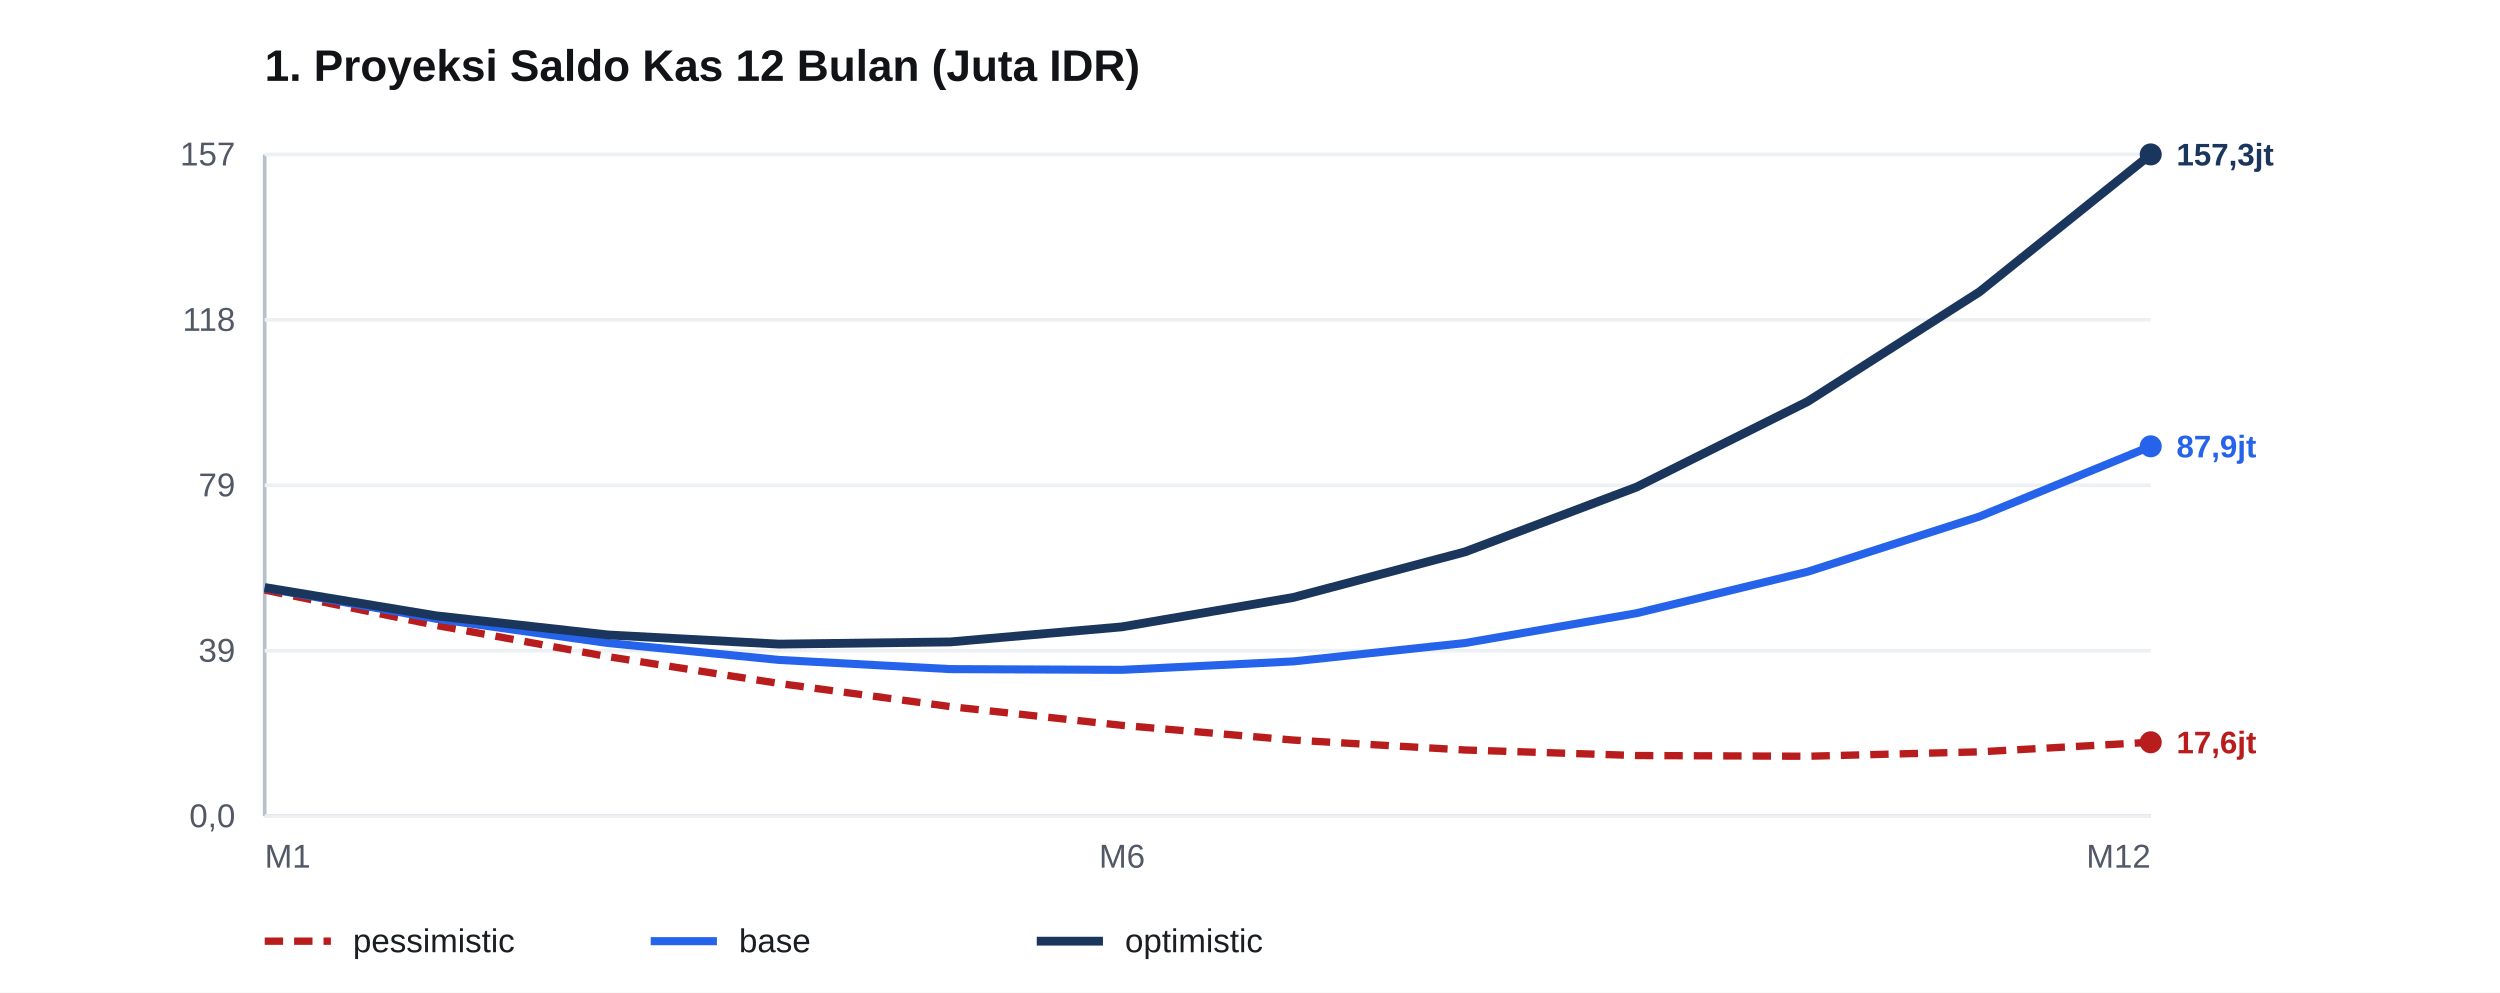
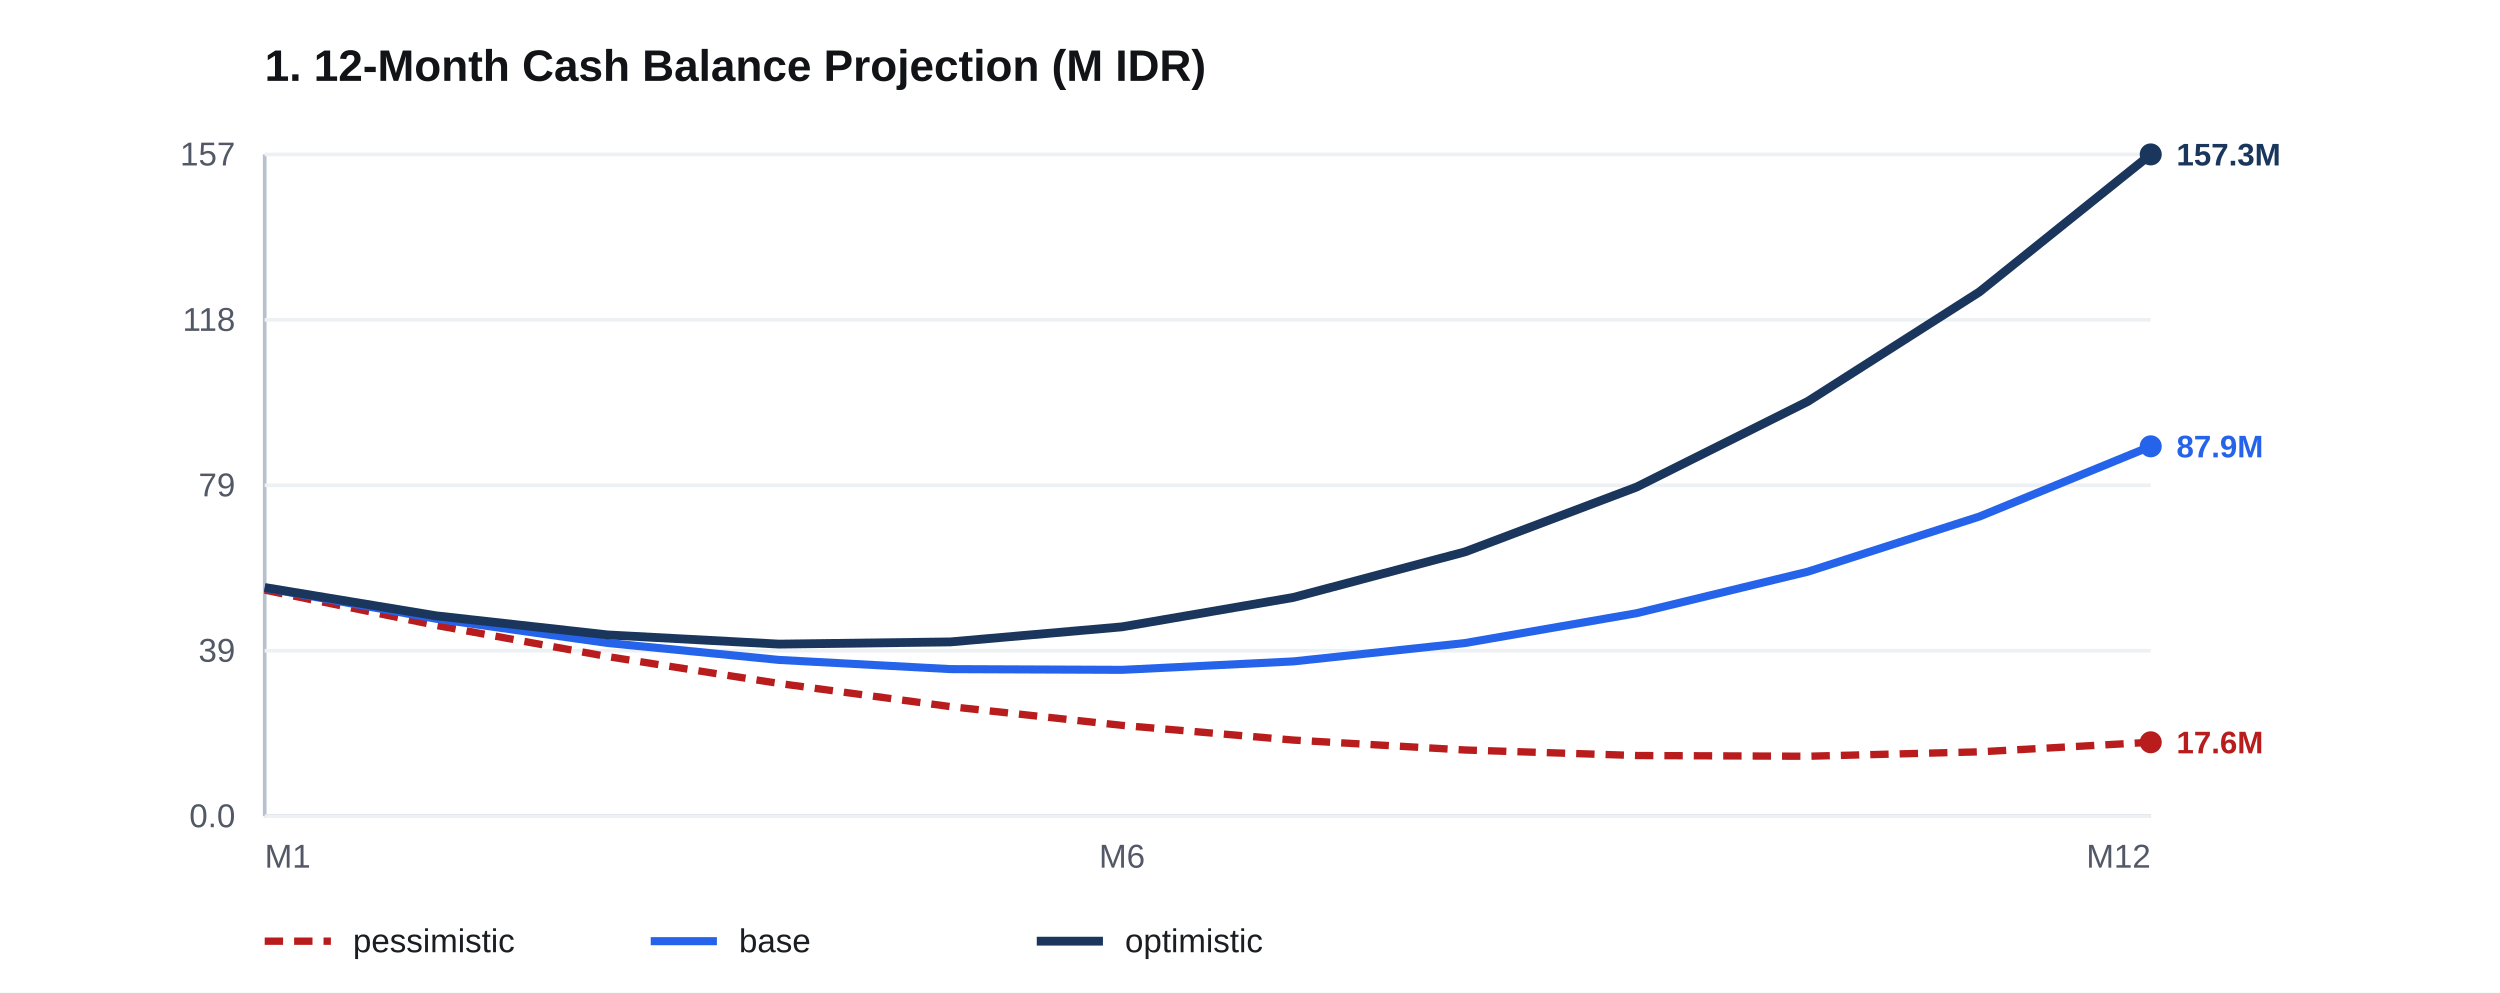
<svg xmlns="http://www.w3.org/2000/svg" viewBox="0 0 680 270" role="img" aria-label="Cash Projection Chart">
  <rect x="0" y="0" width="680" height="270" fill="#FFFFFF" />
-   <text x="72" y="22" font-family="-apple-system, Helvetica Neue, Arial, sans-serif" font-size="12" font-weight="700" fill="#111317">1. Proyeksi Saldo Kas 12 Bulan (Juta IDR)</text>
+   <text x="72" y="22" font-family="-apple-system, Helvetica Neue, Arial, sans-serif" font-size="12" font-weight="700" fill="#111317">1. 12-Month Cash Balance Projection (M IDR)</text>
  <line x1="72" y1="42" x2="72" y2="222" stroke="#B8C0CC" stroke-width="1" />
  <line x1="72" y1="222" x2="585" y2="222" stroke="#B8C0CC" stroke-width="1" />
  <line x1="72" y1="222.0" x2="585" y2="222.0" stroke="#EEF1F4" stroke-width="1" />
-   <text x="64" y="225.0" text-anchor="end" font-family="-apple-system, Helvetica Neue, Arial, sans-serif" font-size="9" fill="#525866">0,0</text>
+   <text x="64" y="225.0" text-anchor="end" font-family="-apple-system, Helvetica Neue, Arial, sans-serif" font-size="9" fill="#525866">0.0</text>
  <line x1="72" y1="177.0" x2="585" y2="177.0" stroke="#EEF1F4" stroke-width="1" />
  <text x="64" y="180.0" text-anchor="end" font-family="-apple-system, Helvetica Neue, Arial, sans-serif" font-size="9" fill="#525866">39</text>
  <line x1="72" y1="132.0" x2="585" y2="132.0" stroke="#EEF1F4" stroke-width="1" />
  <text x="64" y="135.0" text-anchor="end" font-family="-apple-system, Helvetica Neue, Arial, sans-serif" font-size="9" fill="#525866">79</text>
  <line x1="72" y1="87.0" x2="585" y2="87.0" stroke="#EEF1F4" stroke-width="1" />
  <text x="64" y="90.0" text-anchor="end" font-family="-apple-system, Helvetica Neue, Arial, sans-serif" font-size="9" fill="#525866">118</text>
  <line x1="72" y1="42.0" x2="585" y2="42.0" stroke="#EEF1F4" stroke-width="1" />
  <text x="64" y="45.0" text-anchor="end" font-family="-apple-system, Helvetica Neue, Arial, sans-serif" font-size="9" fill="#525866">157</text>
  <polyline fill="none" stroke="#B91C1C" stroke-width="2.0" stroke-dasharray="5,3" points="72.0,160.5 118.6,170.1 165.3,178.6 211.9,185.9 258.5,192.2 305.2,197.3 351.8,201.3 398.5,204.0 445.1,205.5 491.7,205.7 538.4,204.5 585.0,201.9" />
  <circle cx="585.0" cy="201.9" r="3" fill="#B91C1C" />
-   <text x="592.0" y="204.9" font-family="-apple-system, Helvetica Neue, Arial, sans-serif" font-size="8.5" font-weight="600" fill="#B91C1C">17,6jt</text>
+   <text x="592.0" y="204.9" font-family="-apple-system, Helvetica Neue, Arial, sans-serif" font-size="8.5" font-weight="600" fill="#B91C1C">17.6M</text>
  <line x1="72" y1="256" x2="90" y2="256" stroke="#B91C1C" stroke-width="2.0" stroke-dasharray="5,3" />
  <text x="96" y="259" font-family="-apple-system, Helvetica Neue, Arial, sans-serif" font-size="9" fill="#1A1D21">pessimistic</text>
  <polyline fill="none" stroke="#2563EB" stroke-width="2.2" points="72.0,159.9 118.6,168.3 165.3,174.9 211.9,179.5 258.5,182.0 305.2,182.2 351.8,179.9 398.5,174.9 445.1,166.8 491.7,155.5 538.4,140.5 585.0,121.4" />
  <circle cx="585.0" cy="121.4" r="3" fill="#2563EB" />
-   <text x="592.0" y="124.4" font-family="-apple-system, Helvetica Neue, Arial, sans-serif" font-size="8.5" font-weight="600" fill="#2563EB">87,9jt</text>
+   <text x="592.0" y="124.4" font-family="-apple-system, Helvetica Neue, Arial, sans-serif" font-size="8.5" font-weight="600" fill="#2563EB">87.9M</text>
  <line x1="177" y1="256" x2="195" y2="256" stroke="#2563EB" stroke-width="2.2" />
  <text x="201" y="259" font-family="-apple-system, Helvetica Neue, Arial, sans-serif" font-size="9" fill="#1A1D21">base</text>
  <polyline fill="none" stroke="#1B365D" stroke-width="2.4" points="72.0,159.8 118.6,167.5 165.3,172.7 211.9,175.2 258.5,174.6 305.2,170.5 351.8,162.5 398.5,150.1 445.1,132.5 491.7,109.2 538.4,79.4 585.0,42.0" />
  <circle cx="585.0" cy="42.0" r="3" fill="#1B365D" />
-   <text x="592.0" y="45.0" font-family="-apple-system, Helvetica Neue, Arial, sans-serif" font-size="8.5" font-weight="600" fill="#1B365D">157,3jt</text>
+   <text x="592.0" y="45.0" font-family="-apple-system, Helvetica Neue, Arial, sans-serif" font-size="8.5" font-weight="600" fill="#1B365D">157.3M</text>
  <line x1="282" y1="256" x2="300" y2="256" stroke="#1B365D" stroke-width="2.4" />
  <text x="306" y="259" font-family="-apple-system, Helvetica Neue, Arial, sans-serif" font-size="9" fill="#1A1D21">optimistic</text>
  <text x="72" y="236" font-family="-apple-system, Helvetica Neue, Arial, sans-serif" font-size="9" fill="#525866">M1</text>
  <text x="305.2" y="236" text-anchor="middle" font-family="-apple-system, Helvetica Neue, Arial, sans-serif" font-size="9" fill="#525866">M6</text>
  <text x="585" y="236" text-anchor="end" font-family="-apple-system, Helvetica Neue, Arial, sans-serif" font-size="9" fill="#525866">M12</text>
</svg>
